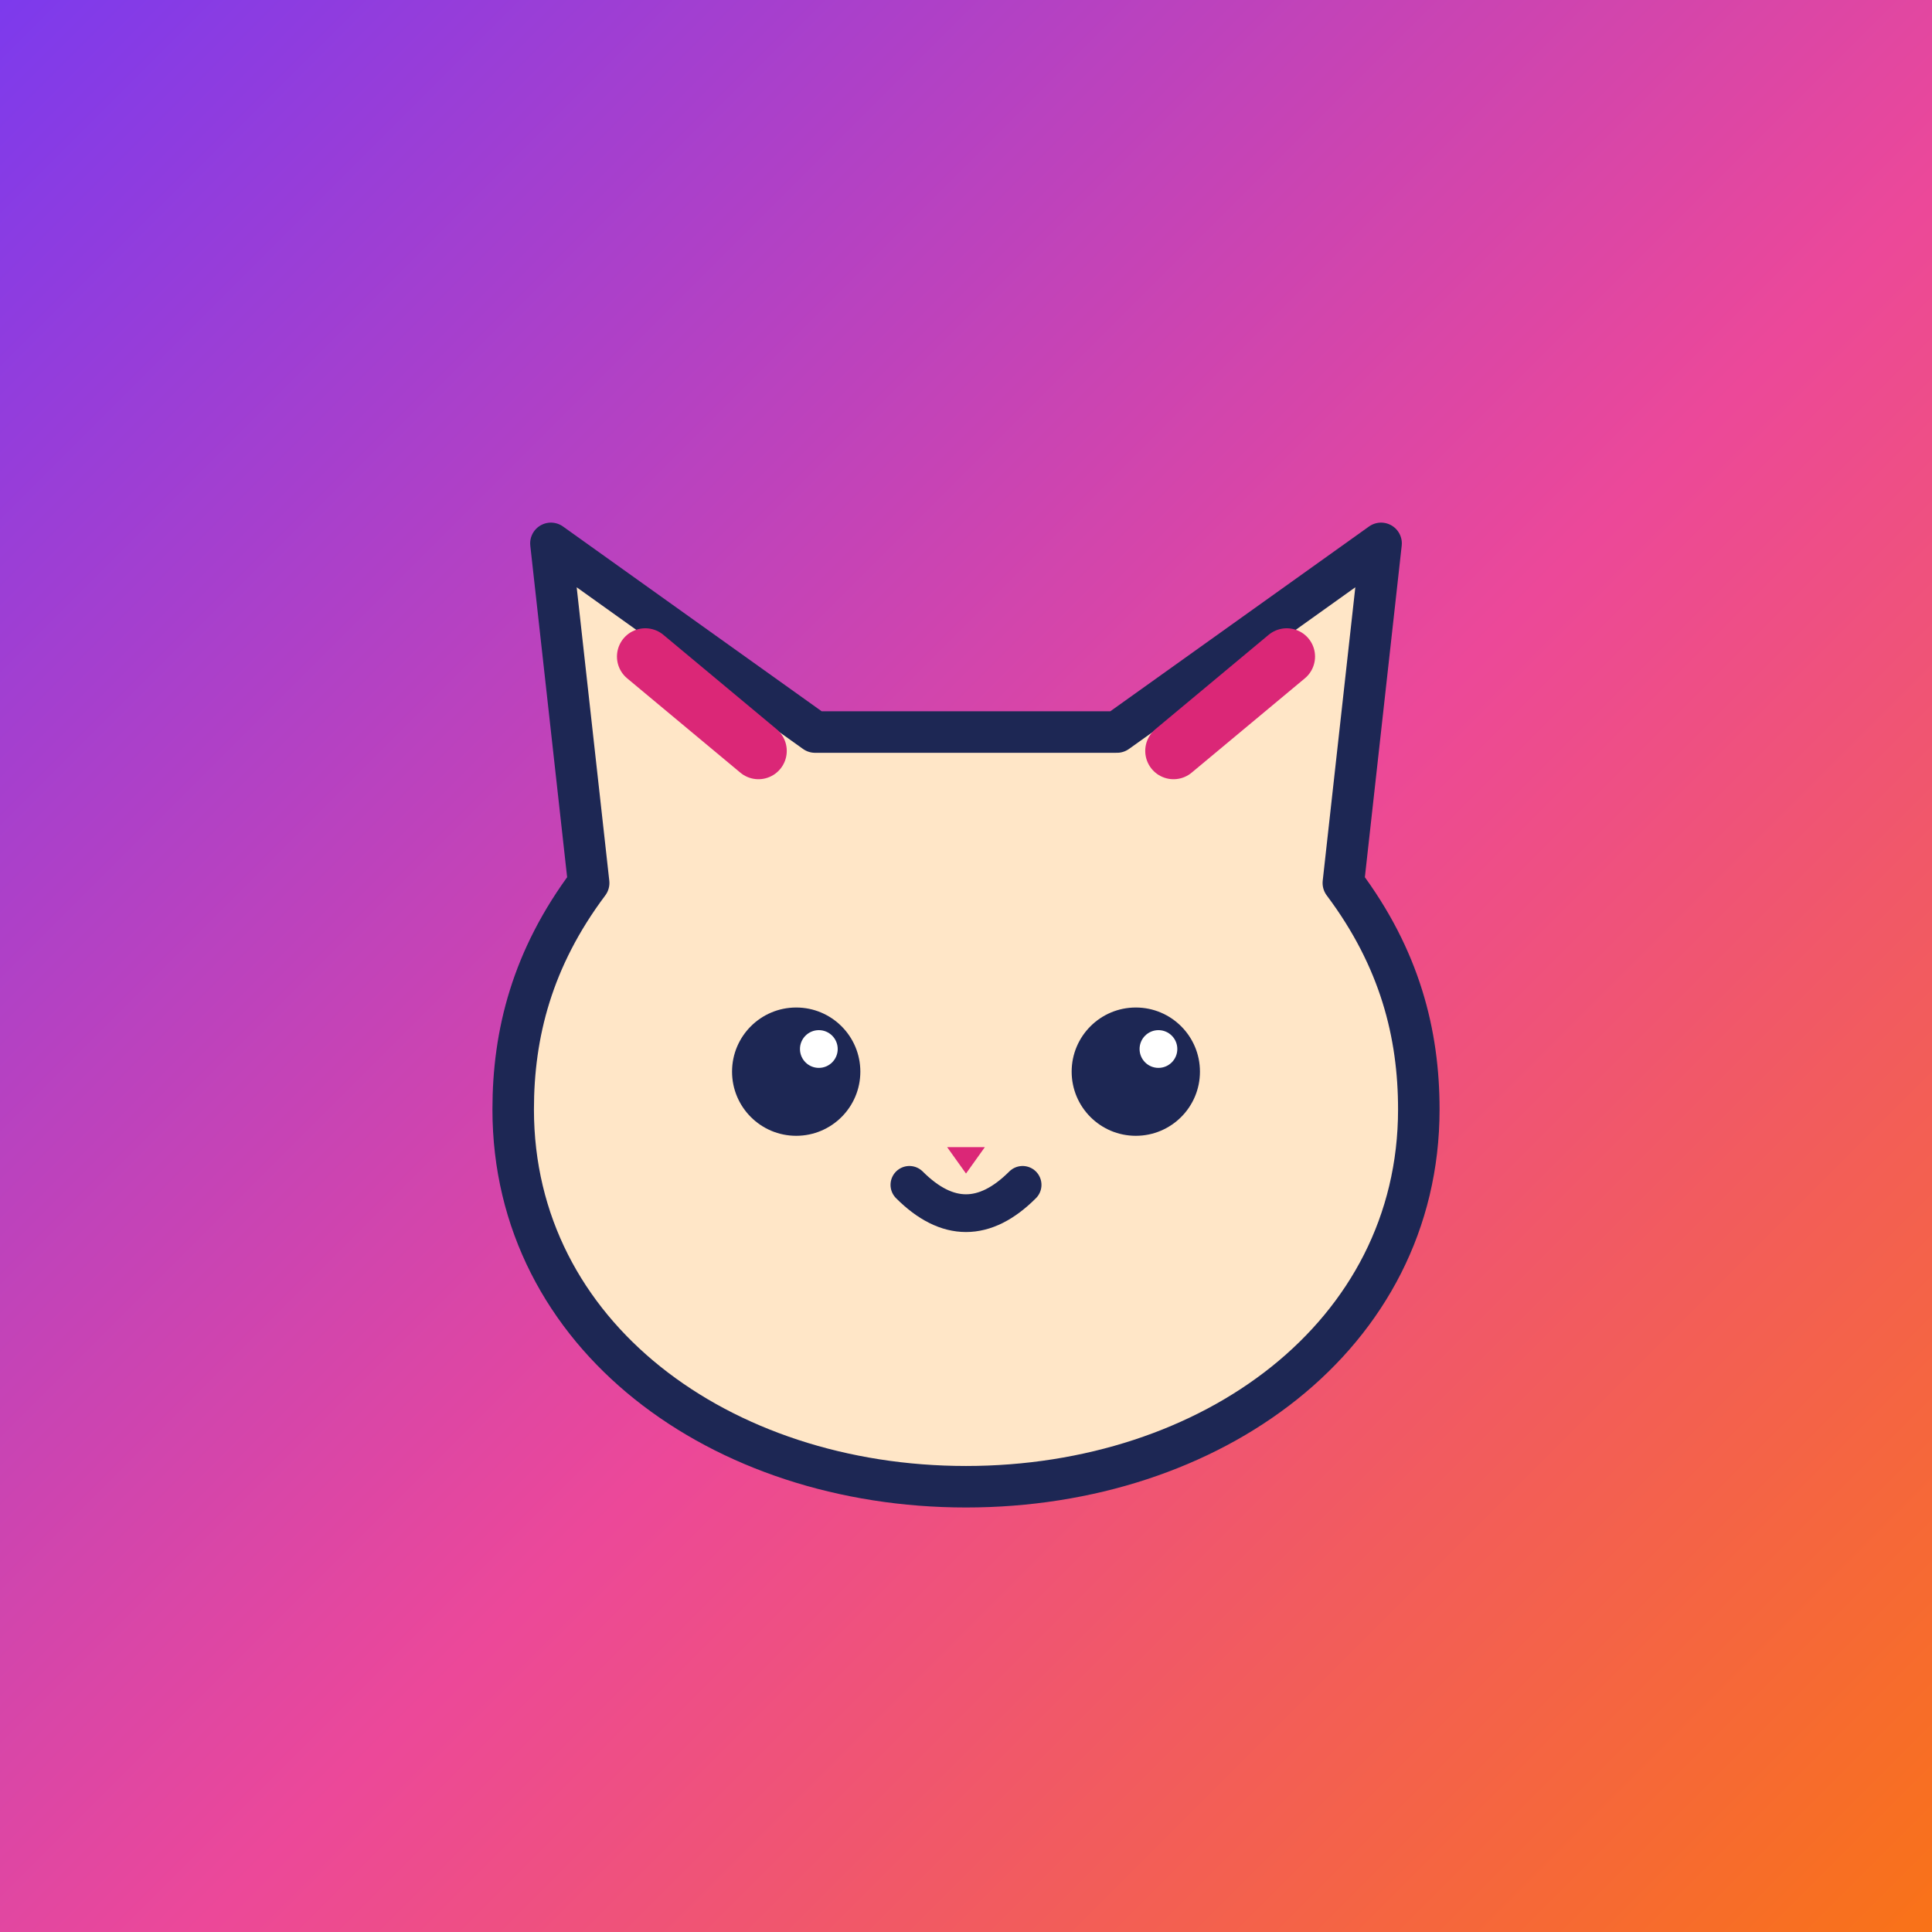
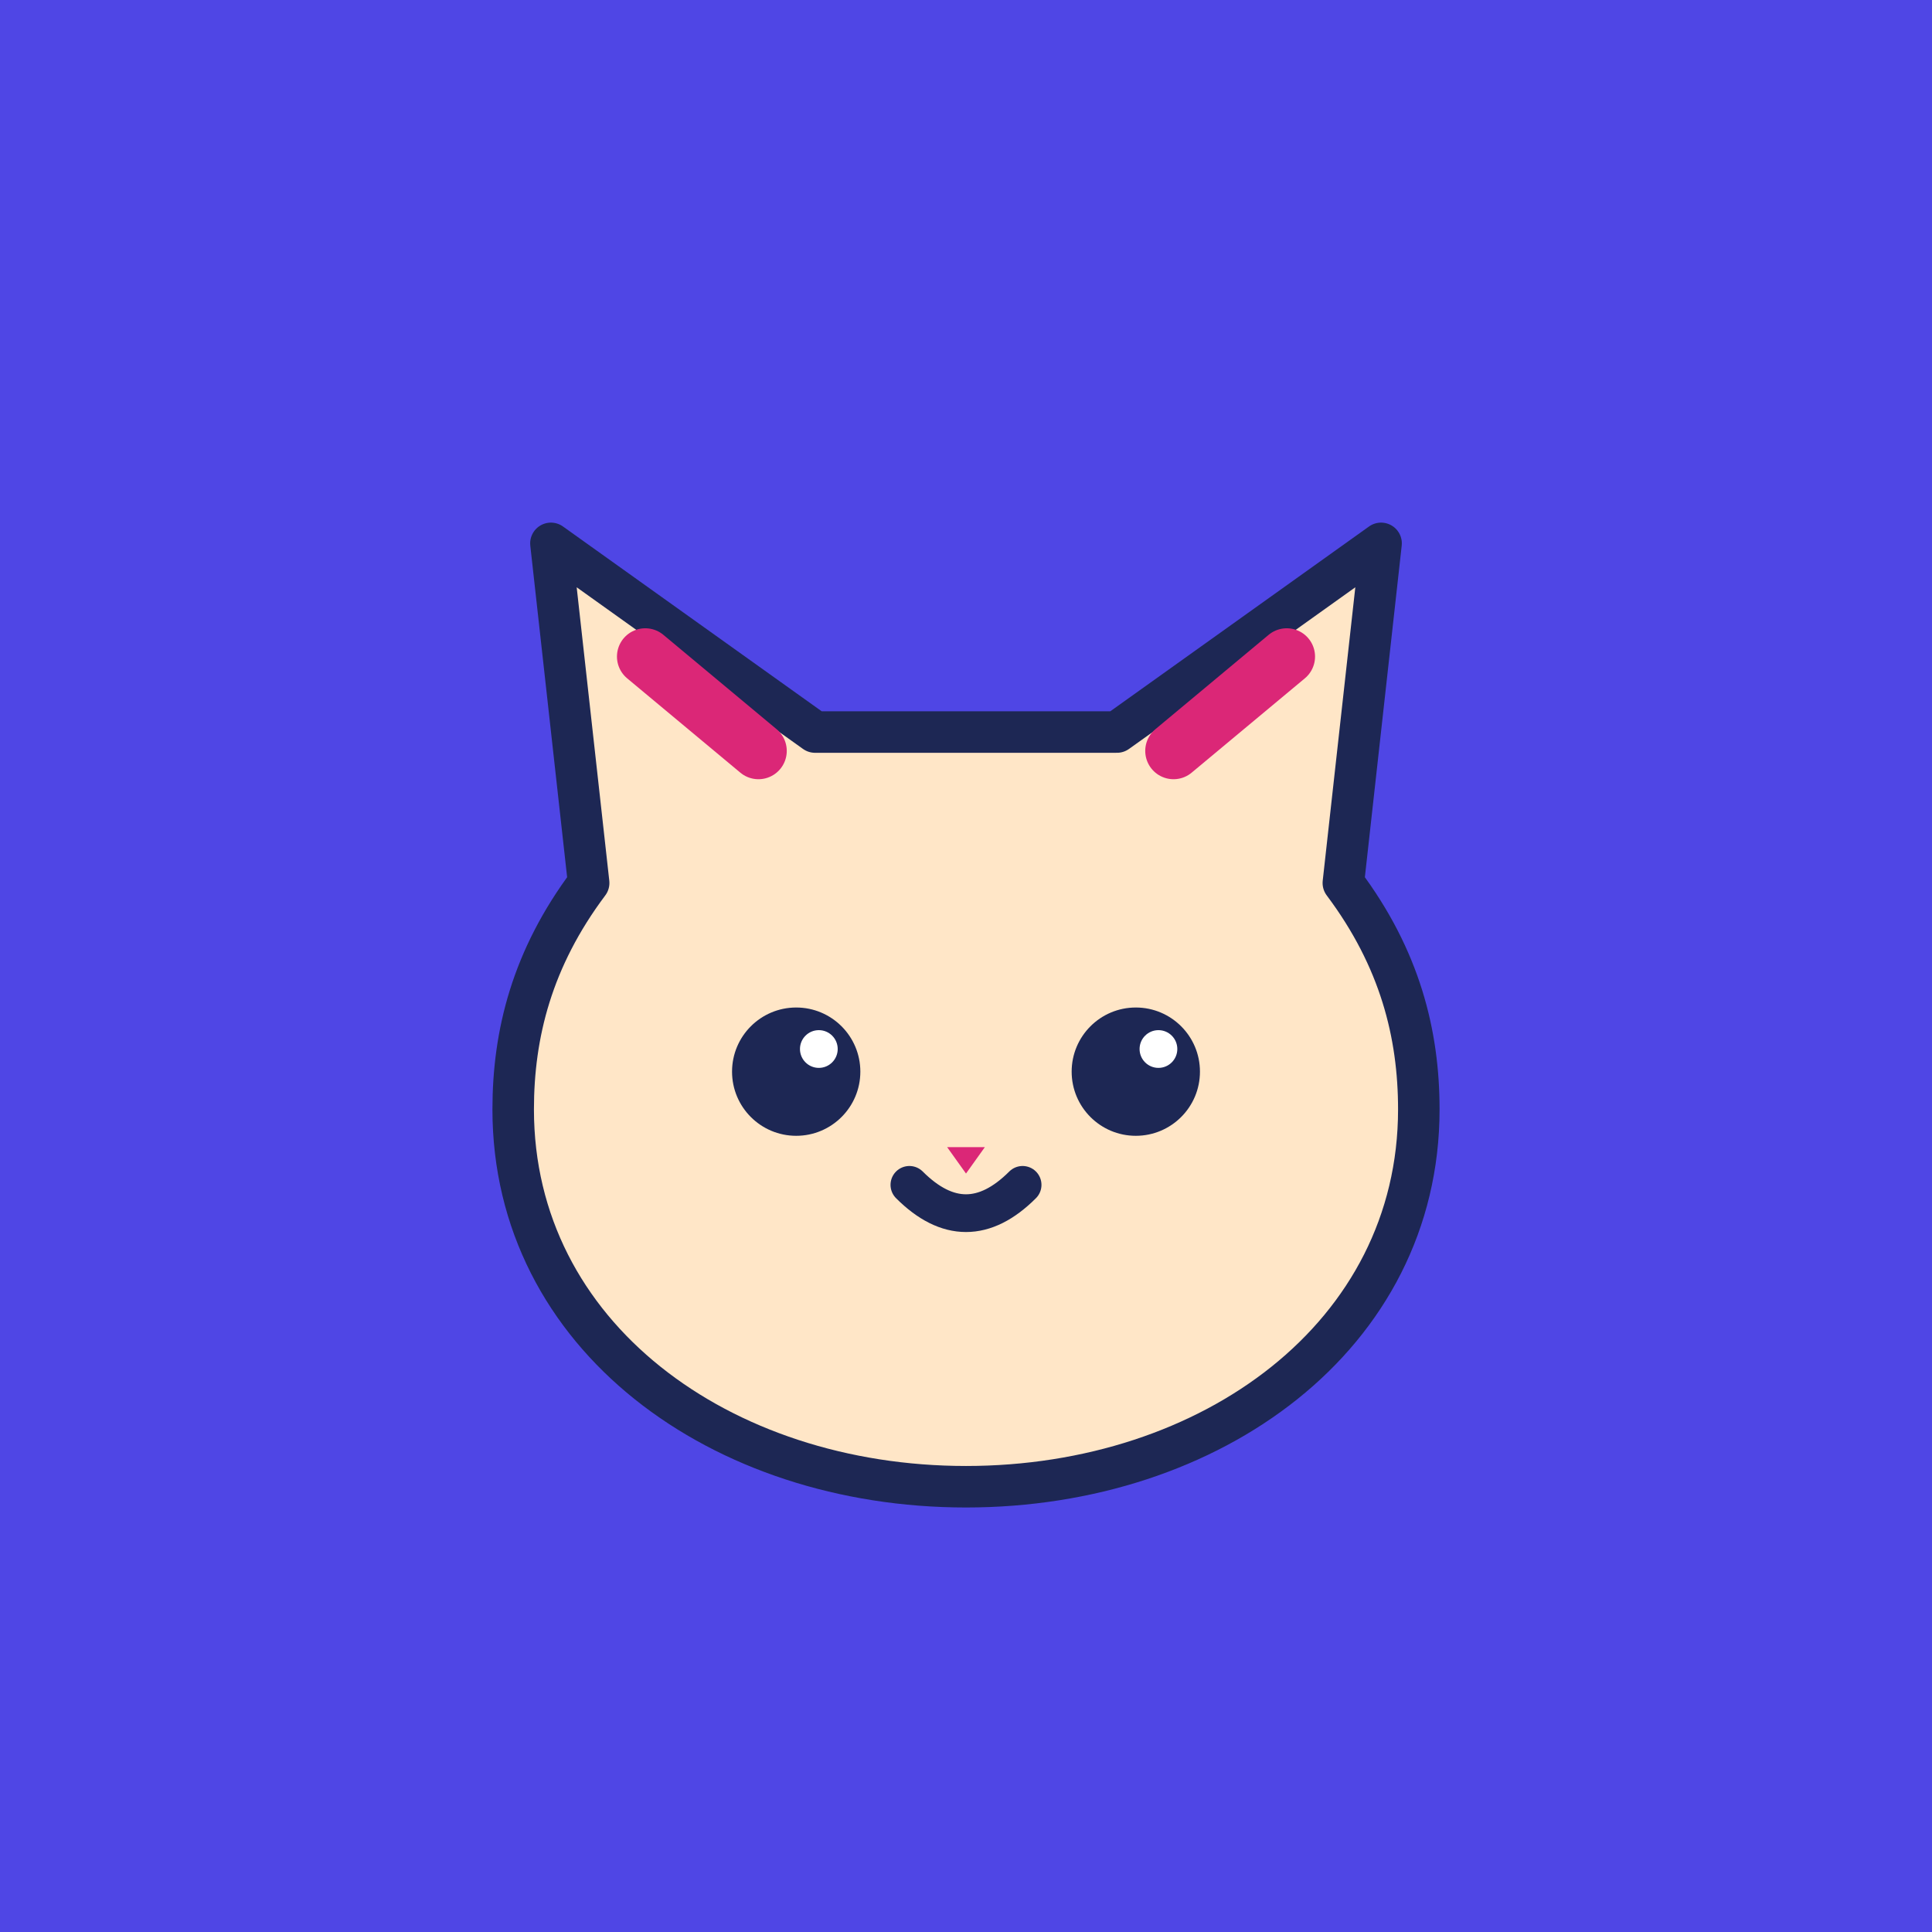
<svg xmlns="http://www.w3.org/2000/svg" viewBox="0 0 512 512">
-   <defs>
-     <linearGradient id="g" x1="0" y1="0" x2="1" y2="1">
-       <stop offset="0" stop-color="#7c3aed" />
-       <stop offset=".55" stop-color="#ec4899" />
-       <stop offset="1" stop-color="#f97316" />
-     </linearGradient>
-   </defs>
-   <rect width="512" height="512" rx="0" fill="url(#g)" />
+   <rect width="512" height="512" rx="0" fill="#4f46e5" />
  <g transform="translate(96 104) scale(5)">
    <path d="M12 26 10 8l14 10h16l14-10-2 18c3 4 4 8 4 12 0 12-11 20-24 20S8 50 8 38c0-4 1-8 4-12Z" fill="#ffe6c7" stroke="#1d2754" stroke-width="2.2" stroke-linejoin="round" />
    <path d="M15 14l6 5M49 14l-6 5" stroke="#db2777" stroke-width="3" stroke-linecap="round" />
    <circle cx="23" cy="36" r="3.4" fill="#1d2754" />
    <circle cx="41" cy="36" r="3.4" fill="#1d2754" />
    <circle cx="24.2" cy="34.8" r="1" fill="#fff" />
    <circle cx="42.2" cy="34.8" r="1" fill="#fff" />
    <path d="M29 42q3 3 6 0" fill="none" stroke="#1d2754" stroke-width="2" stroke-linecap="round" />
    <path d="M31 40h2l-1 1.4Z" fill="#db2777" />
  </g>
</svg>
